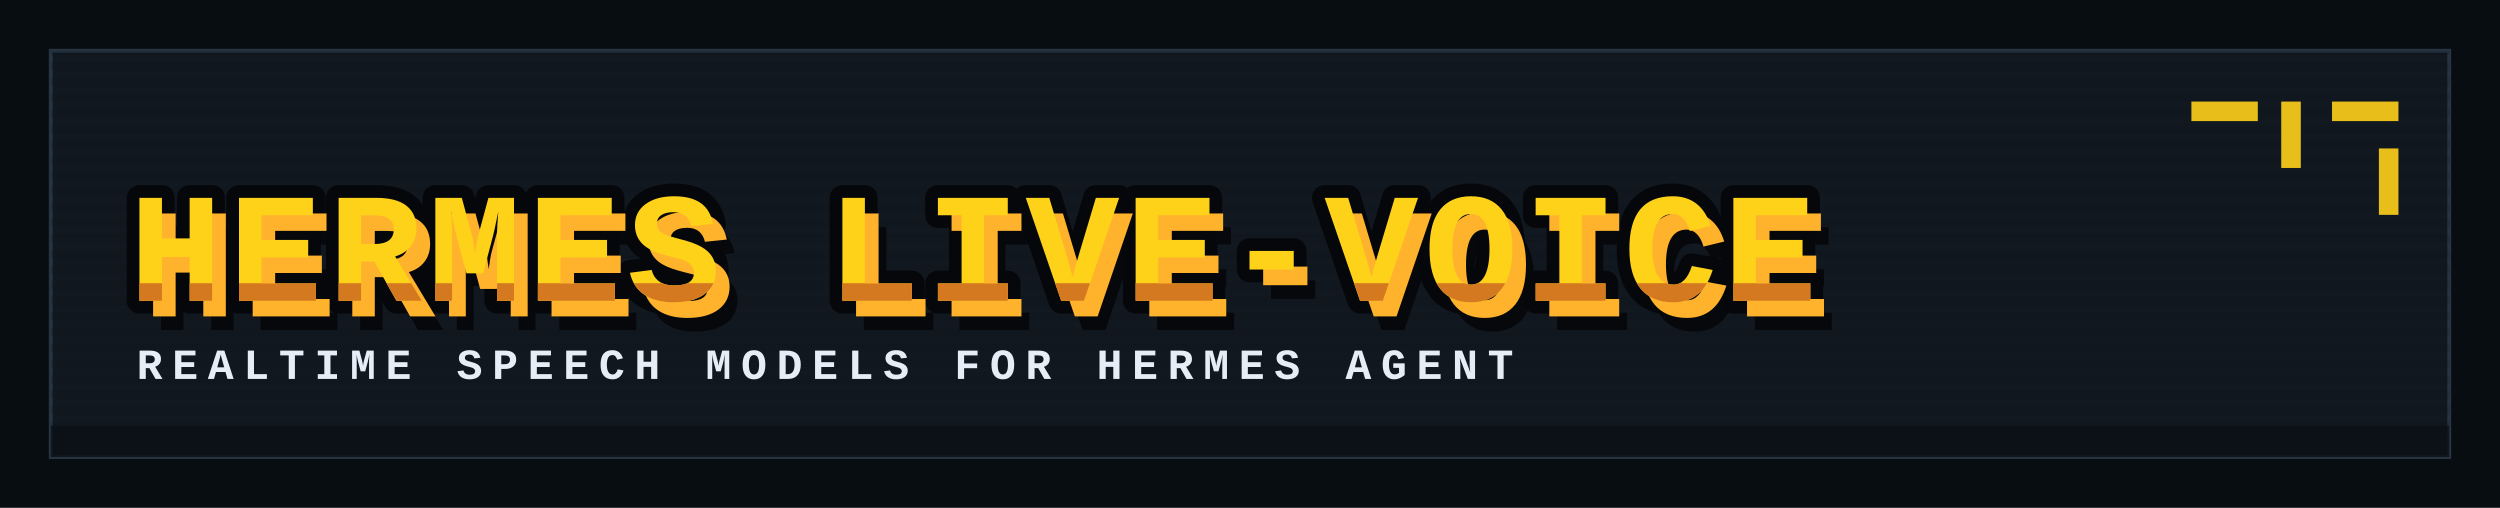
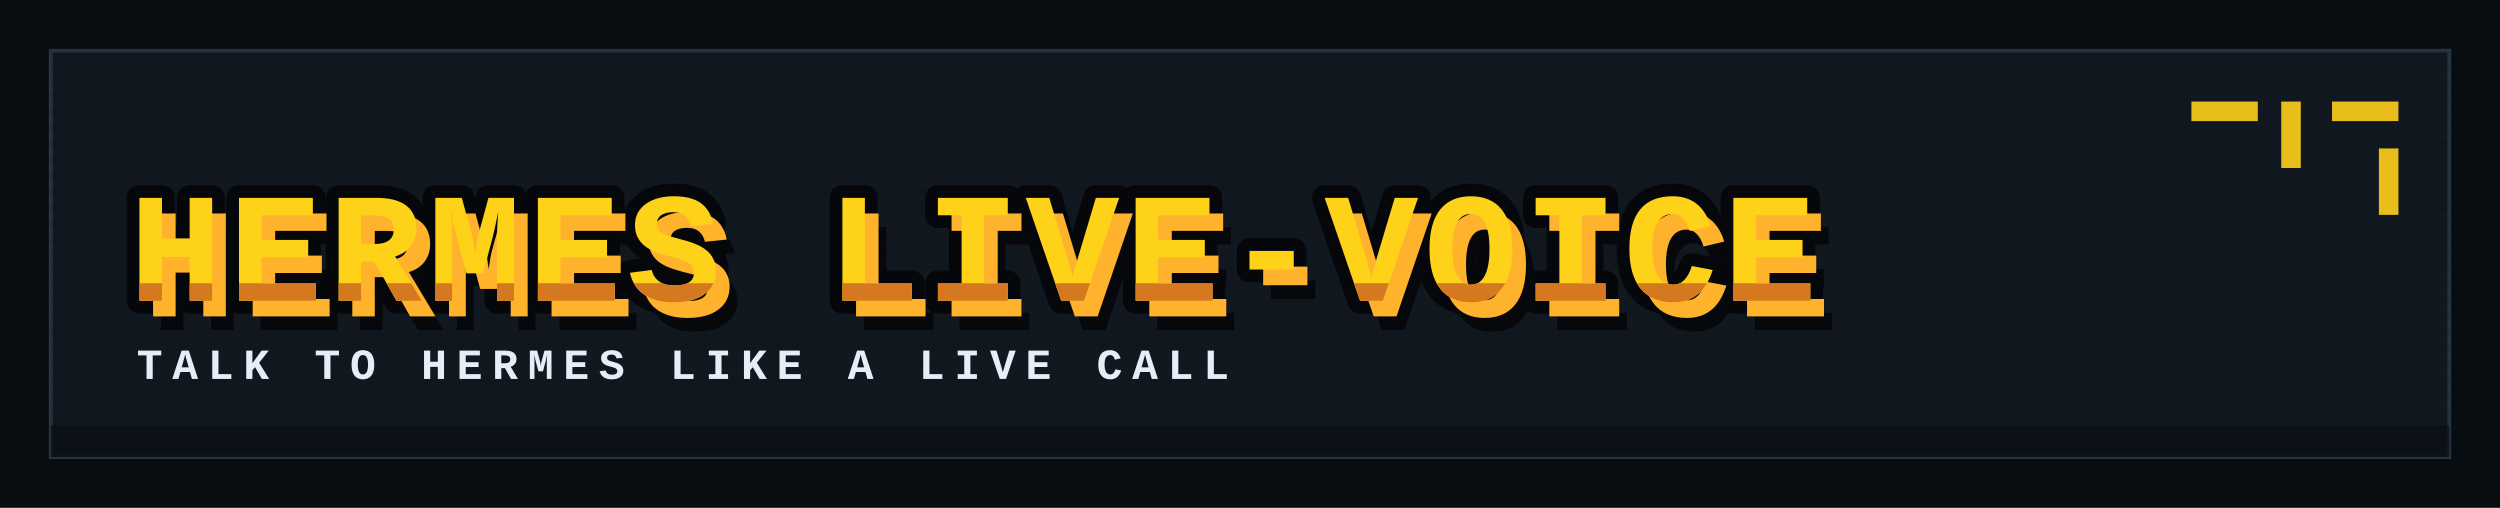
<svg xmlns="http://www.w3.org/2000/svg" viewBox="0 0 1280 260" role="img" aria-labelledby="title desc">
  <defs>
    <clipPath id="lowerStripe">
      <rect x="0" y="145" width="1280" height="74" />
    </clipPath>
    <pattern id="scan" width="8" height="8" patternUnits="userSpaceOnUse">
      <rect width="8" height="4" fill="#0b0f14" opacity="0.18" />
    </pattern>
  </defs>
  <rect width="1280" height="260" fill="#080d12" />
  <rect x="26" y="26" width="1228" height="208" fill="#111820" stroke="#273441" stroke-width="2" />
  <rect x="26" y="26" width="1228" height="208" fill="url(#scan)" />
  <rect x="26" y="218" width="1228" height="16" fill="#0b0f14" opacity="0.75" />
  <g font-family="Monaco, Consolas, 'Liberation Mono', 'Courier New', monospace" font-weight="900" letter-spacing="3">
    <text x="66" y="154" font-size="80" fill="#05070a" opacity="0.9" transform="translate(11 15)">HERMES LIVE-VOICE</text>
    <text x="66" y="154" font-size="80" fill="none" stroke="#05070a" stroke-width="13" stroke-linejoin="round">HERMES LIVE-VOICE</text>
    <text x="66" y="154" font-size="80" fill="#ffb32c" transform="translate(7 8)">HERMES LIVE-VOICE</text>
    <text x="66" y="154" font-size="80" fill="#ffd21a">HERMES LIVE-VOICE</text>
    <g clip-path="url(#lowerStripe)">
      <text x="66" y="154" font-size="80" fill="#d57921">HERMES LIVE-VOICE</text>
    </g>
-     <text x="70" y="194" font-size="22" fill="#e7edf7" letter-spacing="5">REALTIME SPEECH MODELS FOR HERMES AGENT</text>
+     <text x="70" y="194" font-size="22" fill="#e7edf7" letter-spacing="5">TALK TO HERMES LIKE A LIVE CALL</text>
  </g>
  <g fill="#ffd21a" opacity="0.9">
    <rect x="1122" y="52" width="34" height="10" />
    <rect x="1168" y="52" width="10" height="34" />
    <rect x="1194" y="52" width="34" height="10" />
    <rect x="1218" y="76" width="10" height="34" />
  </g>
</svg>
